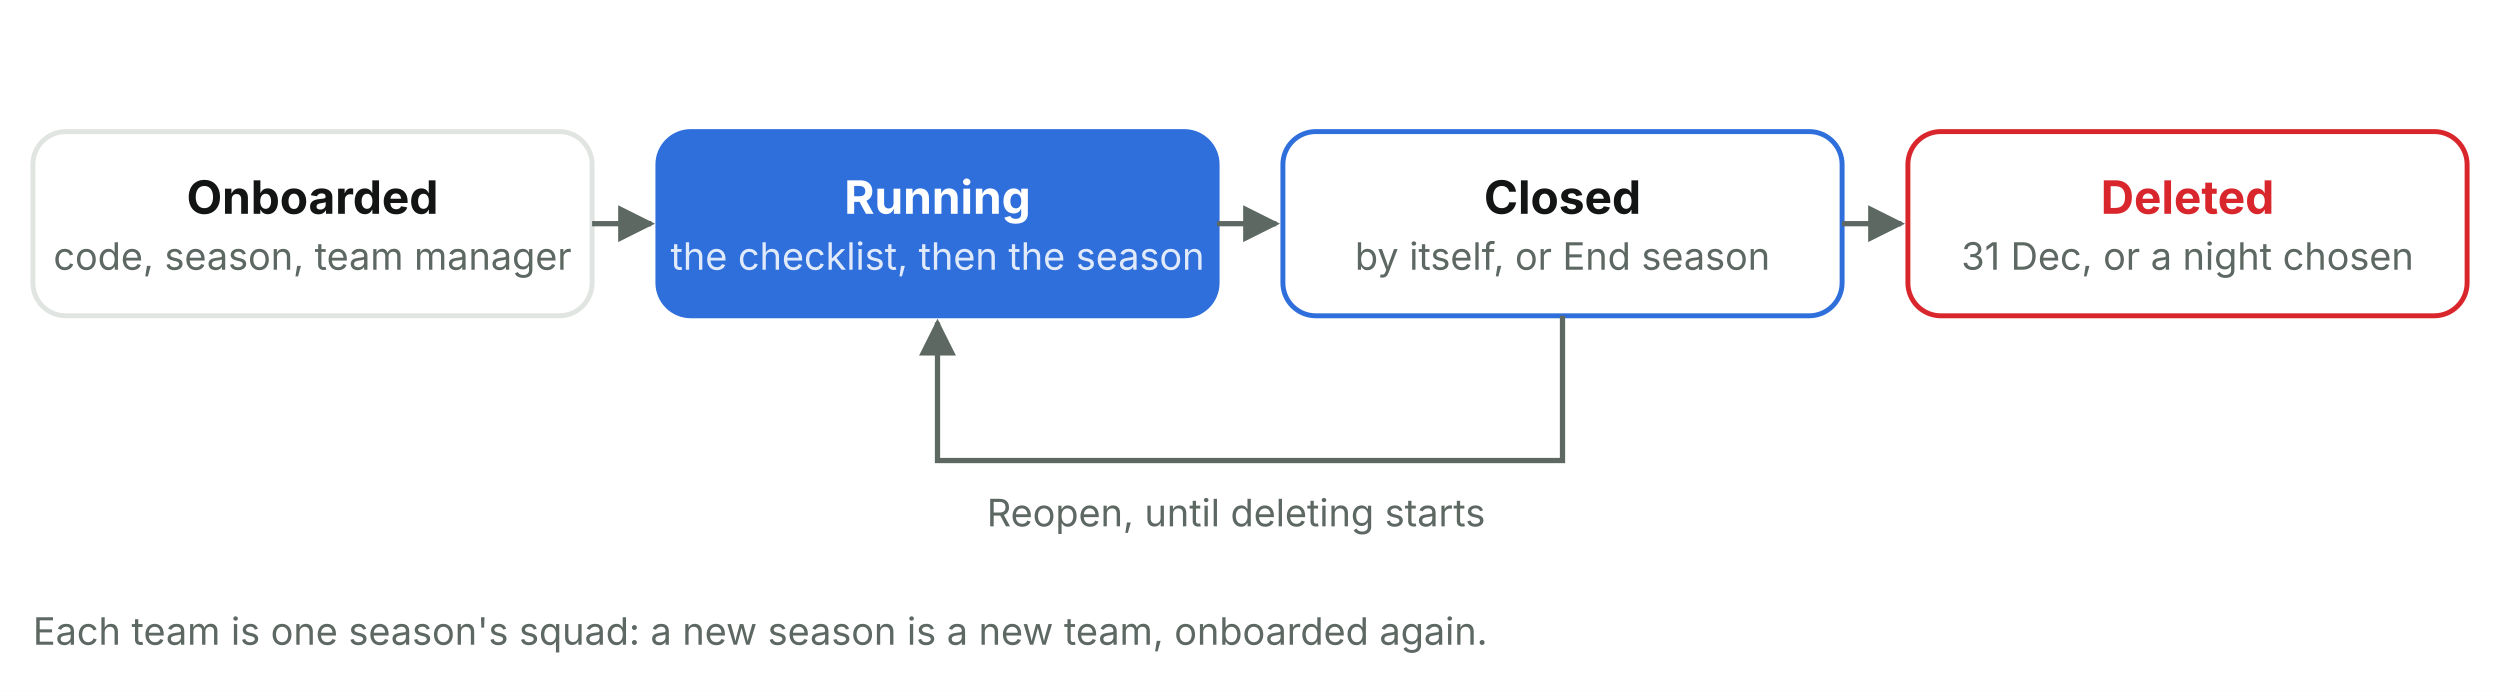
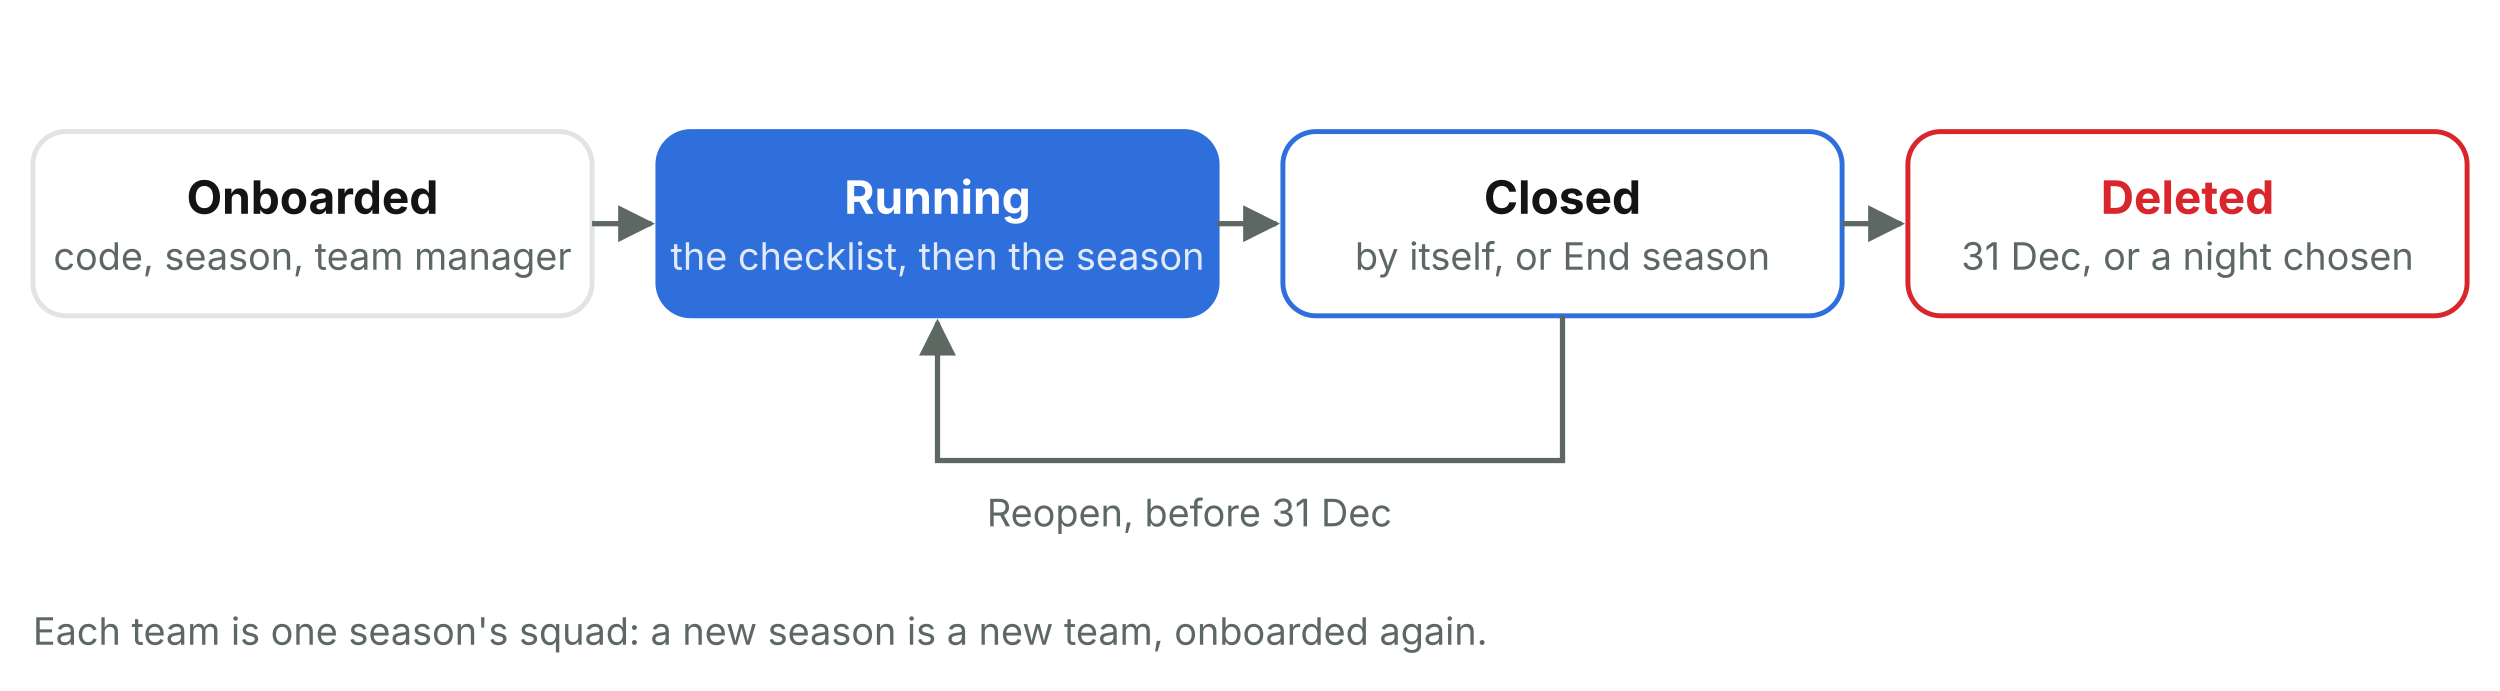
<svg xmlns="http://www.w3.org/2000/svg" viewBox="0 0 760 210" width="760" height="210" role="img" aria-labelledby="dg-lifecycle-t dg-lifecycle-d" class="dg">
  <style>.dg text{font-family:system-ui, -apple-system, 'Segoe UI', sans-serif}
.dg-box rect{fill:#FFFFFF;stroke:#E1E5E2;stroke-width:1.5}
.dg-t{fill:#121513;font-size:14px;font-weight:700;text-anchor:middle}
.dg-s{fill:#5D6862;font-size:11.5px;text-anchor:middle}
.dg-m{fill:#121513;font-size:11.5px}
.k-person rect{stroke:#121513}
.k-edge rect{fill:#FFF4D6;stroke:#7A5800}
.k-worker rect{fill:#14274E;stroke:#2F6FDB}
.k-worker .dg-t{fill:#fff}.k-worker .dg-s{fill:rgba(255,255,255,.78)}
.k-store rect{fill:#E4ECFB;stroke:#2F6FDB}
.k-service rect{stroke:#2F6FDB}
.k-job rect{fill:#F6F7F6;stroke:#5D6862;stroke-dasharray:6 4}
.k-stop rect{stroke:#D9262C}.k-stop .dg-t{fill:#D9262C}
.k-done rect{fill:#2F6FDB;stroke:#2F6FDB}
.k-done .dg-t{fill:#fff}.k-done .dg-s{fill:rgba(255,255,255,.85)}
.dg-arrow{fill:none;stroke:#5D6862;stroke-width:1.6}
.dg-arrow.dash{stroke:#2F6FDB;stroke-dasharray:6 4}
.dg-head{fill:#5D6862}
.dg-life{stroke:#E1E5E2;stroke-width:1.2;stroke-dasharray:3 4}
.dg-label{fill:#5D6862;font-size:11.5px;paint-order:stroke;stroke:#FFFFFF;stroke-width:4px;stroke-linejoin:round}
.dg-label.mid{text-anchor:middle}
.dg-zone rect{fill:none;stroke:#E1E5E2;stroke-width:1.5;stroke-dasharray:7 5}
.dg-zone text{fill:#5D6862;font-size:12px;font-weight:700}</style>
  <rect width="760" height="210" fill="#FFFFFF" />
  <defs>
    <marker id="ah-lifecycle" viewBox="0 0 10 10" refX="9" refY="5" markerWidth="7" markerHeight="7" orient="auto-start-reverse">
      <path class="dg-head" d="M0 0L10 5L0 10z" />
    </marker>
  </defs>
  <g class="dg-box k-step">
    <rect x="10" y="40" width="170" height="56" rx="10" />
    <text class="dg-t" x="95" y="65">Onboarded</text>
    <text class="dg-s" x="95" y="82">code, season, team manager</text>
  </g>
  <g class="dg-box k-done">
    <rect x="200" y="40" width="170" height="56" rx="10" />
    <text class="dg-t" x="285" y="65">Running</text>
    <text class="dg-s" x="285" y="82">the checklist, then the season</text>
  </g>
  <g class="dg-box k-service">
    <rect x="390" y="40" width="170" height="56" rx="10" />
    <text class="dg-t" x="475" y="65">Closed</text>
    <text class="dg-s" x="475" y="82">by itself, or End season</text>
  </g>
  <g class="dg-box k-stop">
    <rect x="580" y="40" width="170" height="56" rx="10" />
    <text class="dg-t" x="665" y="65">Deleted</text>
    <text class="dg-s" x="665" y="82">31 Dec, or a night chosen</text>
  </g>
  <path class="dg-arrow" d="M180 68 L198 68" marker-end="url(#ah-lifecycle)" />
  <path class="dg-arrow" d="M370 68 L388 68" marker-end="url(#ah-lifecycle)" />
  <path class="dg-arrow" d="M560 68 L578 68" marker-end="url(#ah-lifecycle)" />
  <path class="dg-arrow" d="M475 96 L475 140 L285 140 L285 98" marker-end="url(#ah-lifecycle)" />
-   <text class="dg-label" x="300" y="160">Reopen, until deleting starts</text>
+   <text class="dg-label" x="300" y="160">Reopen, before 31 Dec</text>
  <text class="dg-label" x="10" y="196">Each team is one season's squad: a new season is a new team, onboarded again.</text>
</svg>
